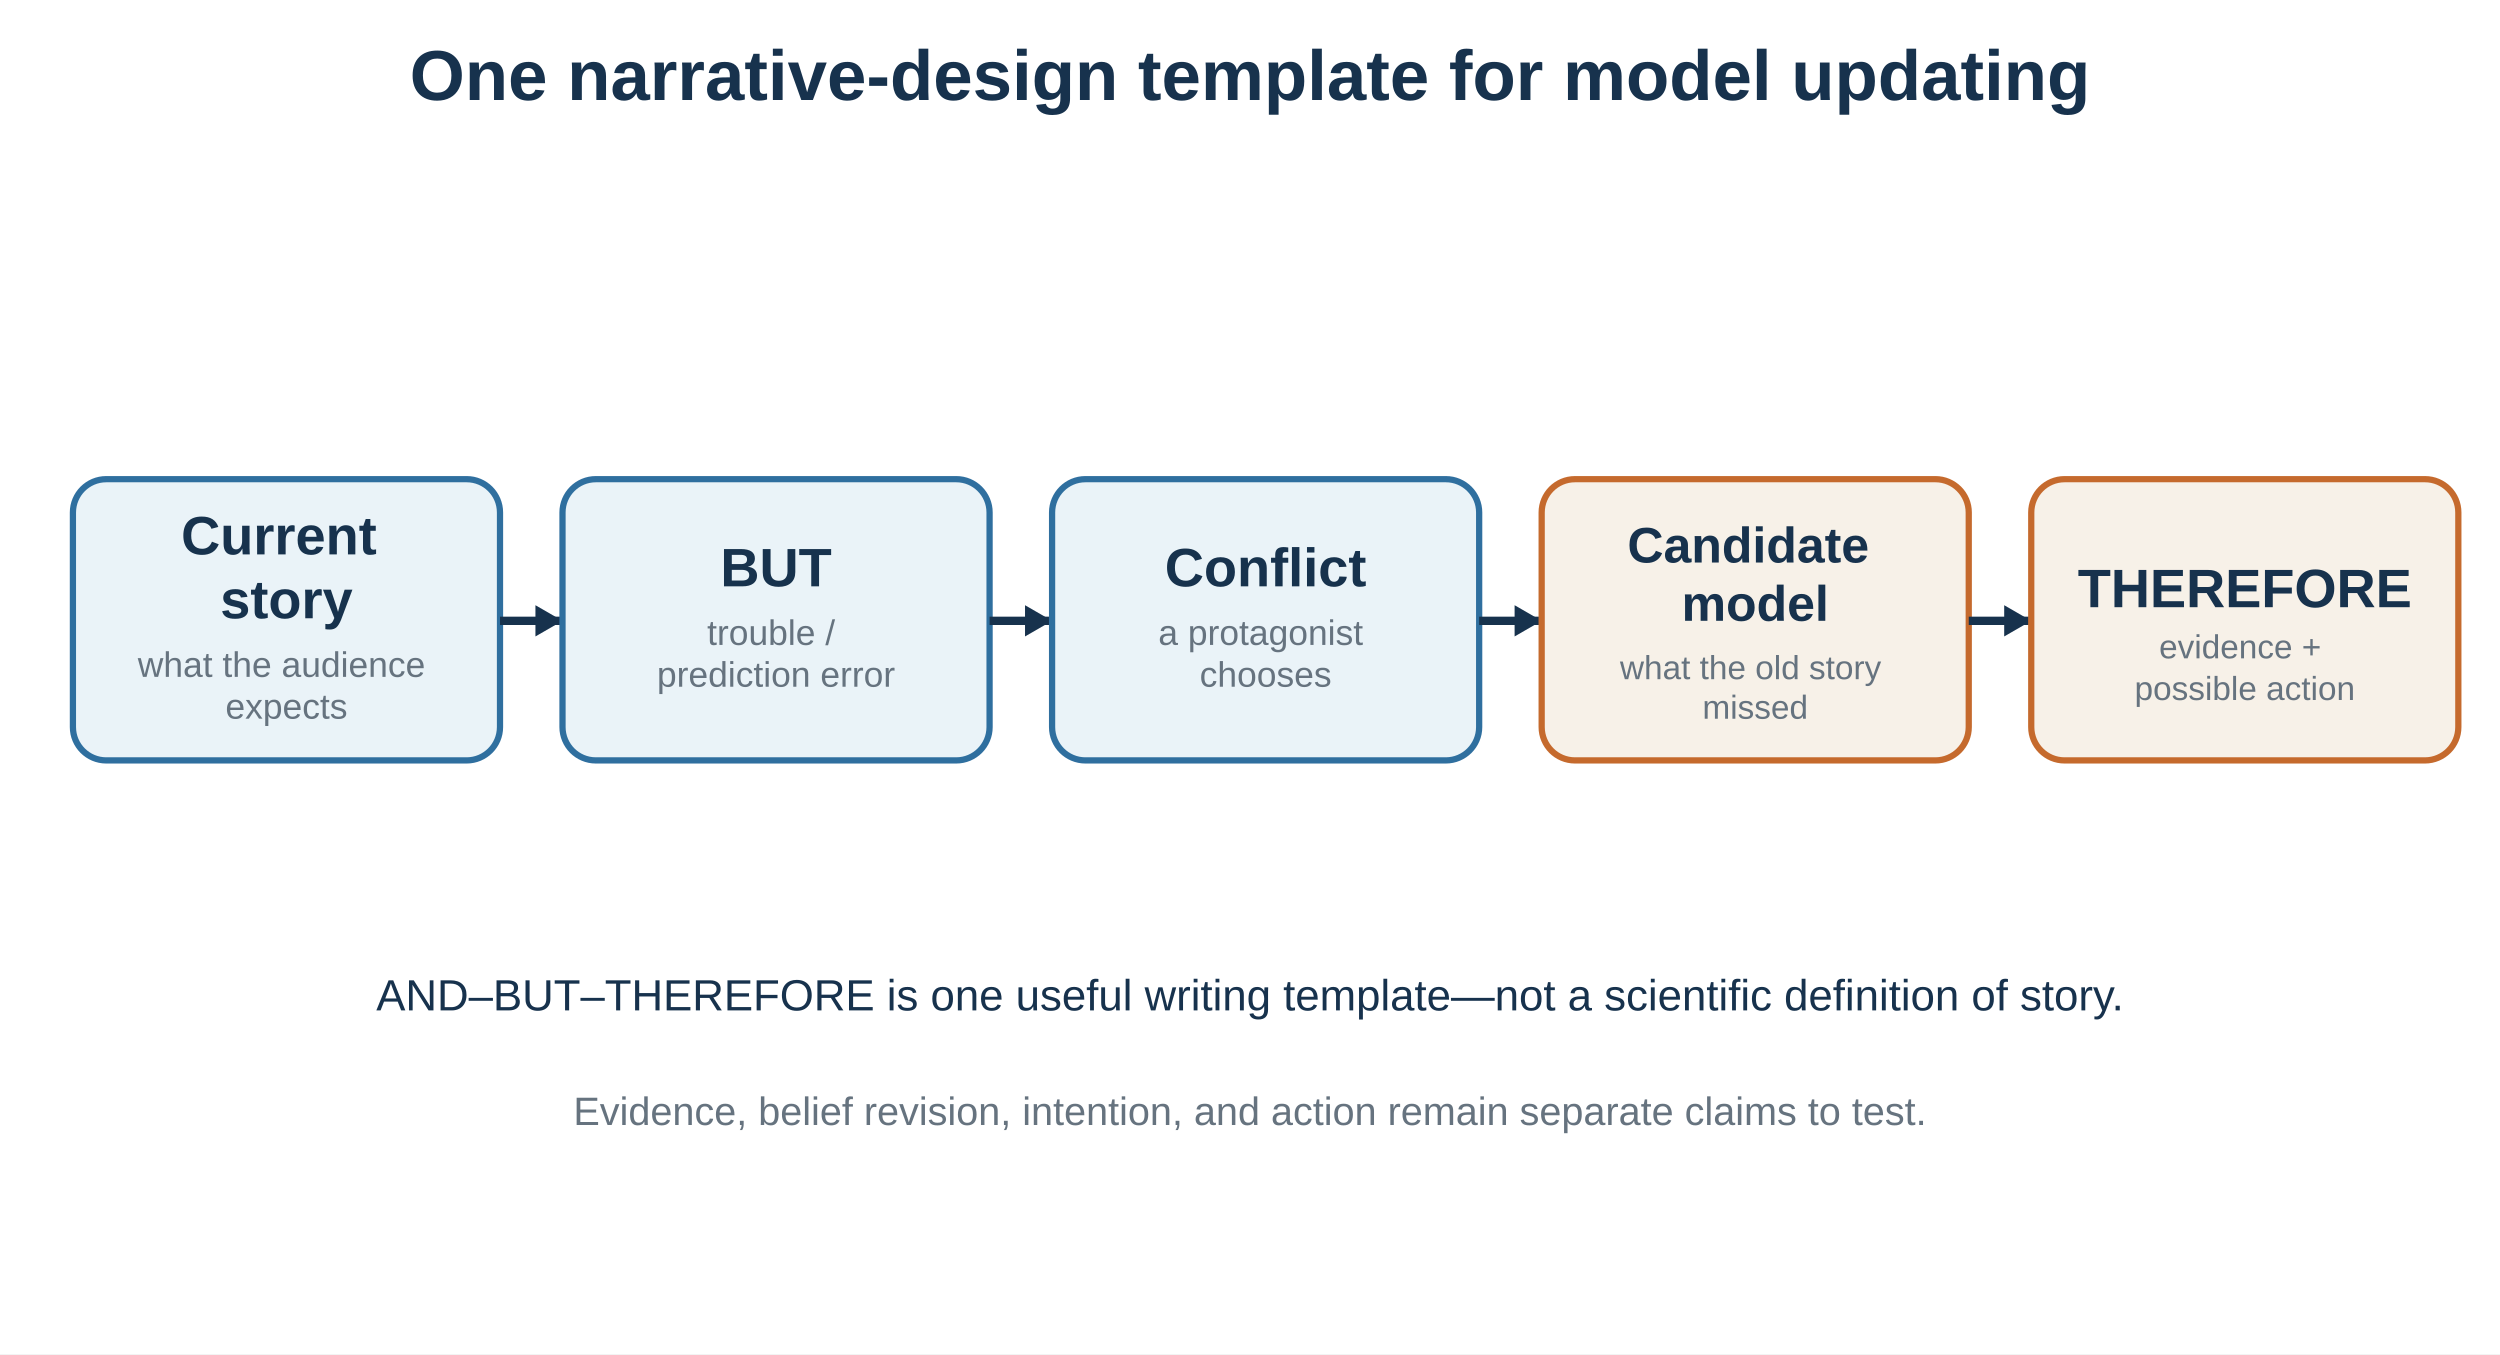
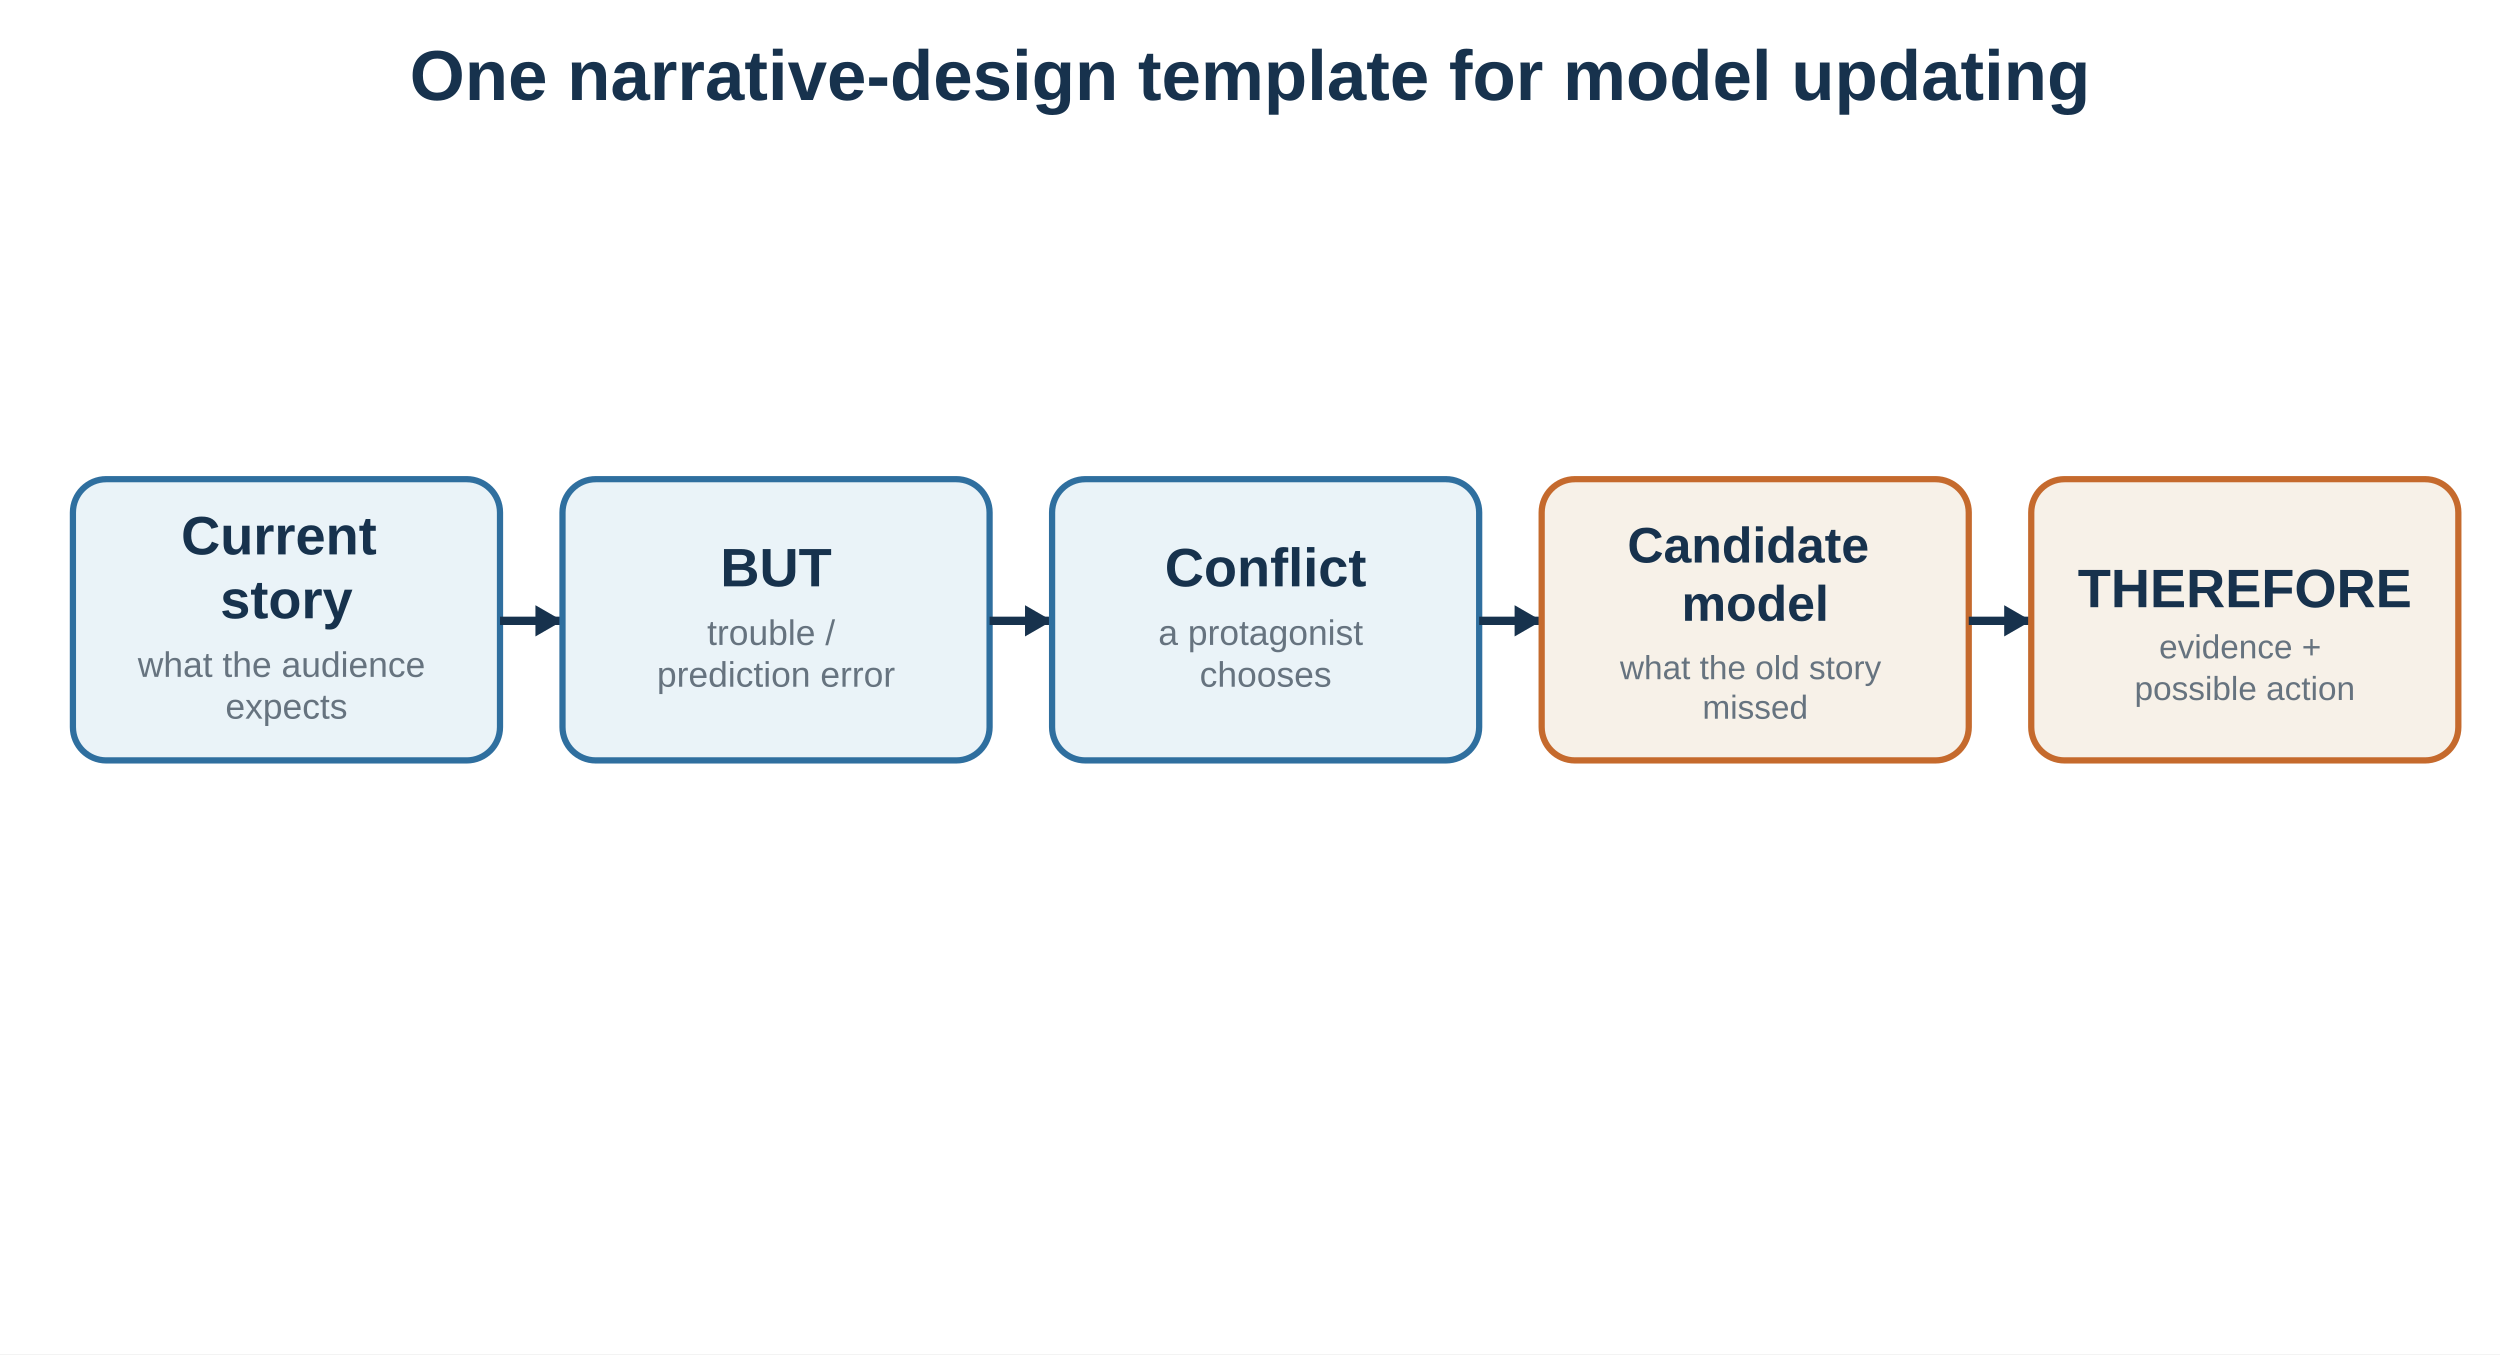
<svg xmlns="http://www.w3.org/2000/svg" baseProfile="full" height="650" version="1.1" viewBox="0 0 1200 650" width="1200">
  <defs />
  <rect fill="white" height="650" width="1200" x="0" y="0" />
  <text fill="#17324d" font-family="Arial, sans-serif" font-size="34" font-weight="bold" text-anchor="middle" x="600" y="48">One narrative-design template for model updating</text>
  <rect fill="#eaf3f8" height="135" rx="16" ry="16" stroke="#2f6f9f" stroke-width="3" width="205" x="35" y="230" />
  <text fill="#17324d" font-family="Arial, sans-serif" font-size="26" font-weight="bold" text-anchor="middle" x="137.5" y="266.1">
    <tspan x="137.5" dy="0">Current</tspan>
    <tspan x="137.5" dy="30.68">story</tspan>
  </text>
  <text fill="#66737f" font-family="Arial, sans-serif" font-size="17" font-weight="normal" text-anchor="middle" x="137.5" y="324.9">
    <tspan x="137.5" dy="0">what the audience</tspan>
    <tspan x="137.5" dy="20.06">expects</tspan>
  </text>
  <line stroke="#17324d" stroke-width="4" x1="240" x2="270" y1="298" y2="298" />
  <polygon fill="#17324d" points="270,298 257.01,305.5 257.01,290.5" />
  <rect fill="#eaf3f8" height="135" rx="16" ry="16" stroke="#2f6f9f" stroke-width="3" width="205" x="270" y="230" />
  <text fill="#17324d" font-family="Arial, sans-serif" font-size="26" font-weight="bold" text-anchor="middle" x="372.5" y="281.44">
    <tspan x="372.5" dy="0">BUT</tspan>
  </text>
  <text fill="#66737f" font-family="Arial, sans-serif" font-size="17" font-weight="normal" text-anchor="middle" x="372.5" y="309.56">
    <tspan x="372.5" dy="0">trouble /</tspan>
    <tspan x="372.5" dy="20.06">prediction error</tspan>
  </text>
  <line stroke="#17324d" stroke-width="4" x1="475" x2="505" y1="298" y2="298" />
  <polygon fill="#17324d" points="505,298 492.01,305.5 492.01,290.5" />
  <rect fill="#eaf3f8" height="135" rx="16" ry="16" stroke="#2f6f9f" stroke-width="3" width="205" x="505" y="230" />
  <text fill="#17324d" font-family="Arial, sans-serif" font-size="26" font-weight="bold" text-anchor="middle" x="607.5" y="281.44">
    <tspan x="607.5" dy="0">Conflict</tspan>
  </text>
  <text fill="#66737f" font-family="Arial, sans-serif" font-size="17" font-weight="normal" text-anchor="middle" x="607.5" y="309.56">
    <tspan x="607.5" dy="0">a protagonist</tspan>
    <tspan x="607.5" dy="20.06">chooses</tspan>
  </text>
  <line stroke="#17324d" stroke-width="4" x1="710" x2="740" y1="298" y2="298" />
  <polygon fill="#17324d" points="740,298 727.01,305.5 727.01,290.5" />
  <rect fill="#f7f1e8" height="135" rx="16" ry="16" stroke="#c56a2d" stroke-width="3" width="205" x="740" y="230" />
  <text fill="#17324d" font-family="Arial, sans-serif" font-size="24" font-weight="bold" text-anchor="middle" x="842.5" y="270">
    <tspan x="842.5" dy="0">Candidate</tspan>
    <tspan x="842.5" dy="28">model</tspan>
  </text>
  <text fill="#66737f" font-family="Arial, sans-serif" font-size="16" font-weight="normal" text-anchor="middle" x="842.5" y="326">
    <tspan x="842.5" dy="0">what the old story</tspan>
    <tspan x="842.5" dy="19">missed</tspan>
  </text>
  <line stroke="#17324d" stroke-width="4" x1="945" x2="975" y1="298" y2="298" />
  <polygon fill="#17324d" points="975,298 962.01,305.5 962.01,290.5" />
  <rect fill="#f7f1e8" height="135" rx="16" ry="16" stroke="#c56a2d" stroke-width="3" width="205" x="975" y="230" />
  <text fill="#17324d" font-family="Arial, sans-serif" font-size="26" font-weight="bold" text-anchor="middle" x="1077.5" y="291.47">
    <tspan x="1077.5" dy="0">THEREFORE</tspan>
  </text>
  <text fill="#66737f" font-family="Arial, sans-serif" font-size="16" font-weight="normal" text-anchor="middle" x="1077.5" y="316">
    <tspan x="1077.5" dy="0">evidence +</tspan>
    <tspan x="1077.5" dy="20">possible action</tspan>
  </text>
-   <text fill="#17324d" font-family="Arial, sans-serif" font-size="21" font-weight="normal" text-anchor="middle" x="600" y="485">AND–BUT–THEREFORE is one useful writing template—not a scientific definition of story.</text>
-   <text fill="#66737f" font-family="Arial, sans-serif" font-size="19" font-weight="normal" text-anchor="middle" x="600" y="540">Evidence, belief revision, intention, and action remain separate claims to test.</text>
</svg>
